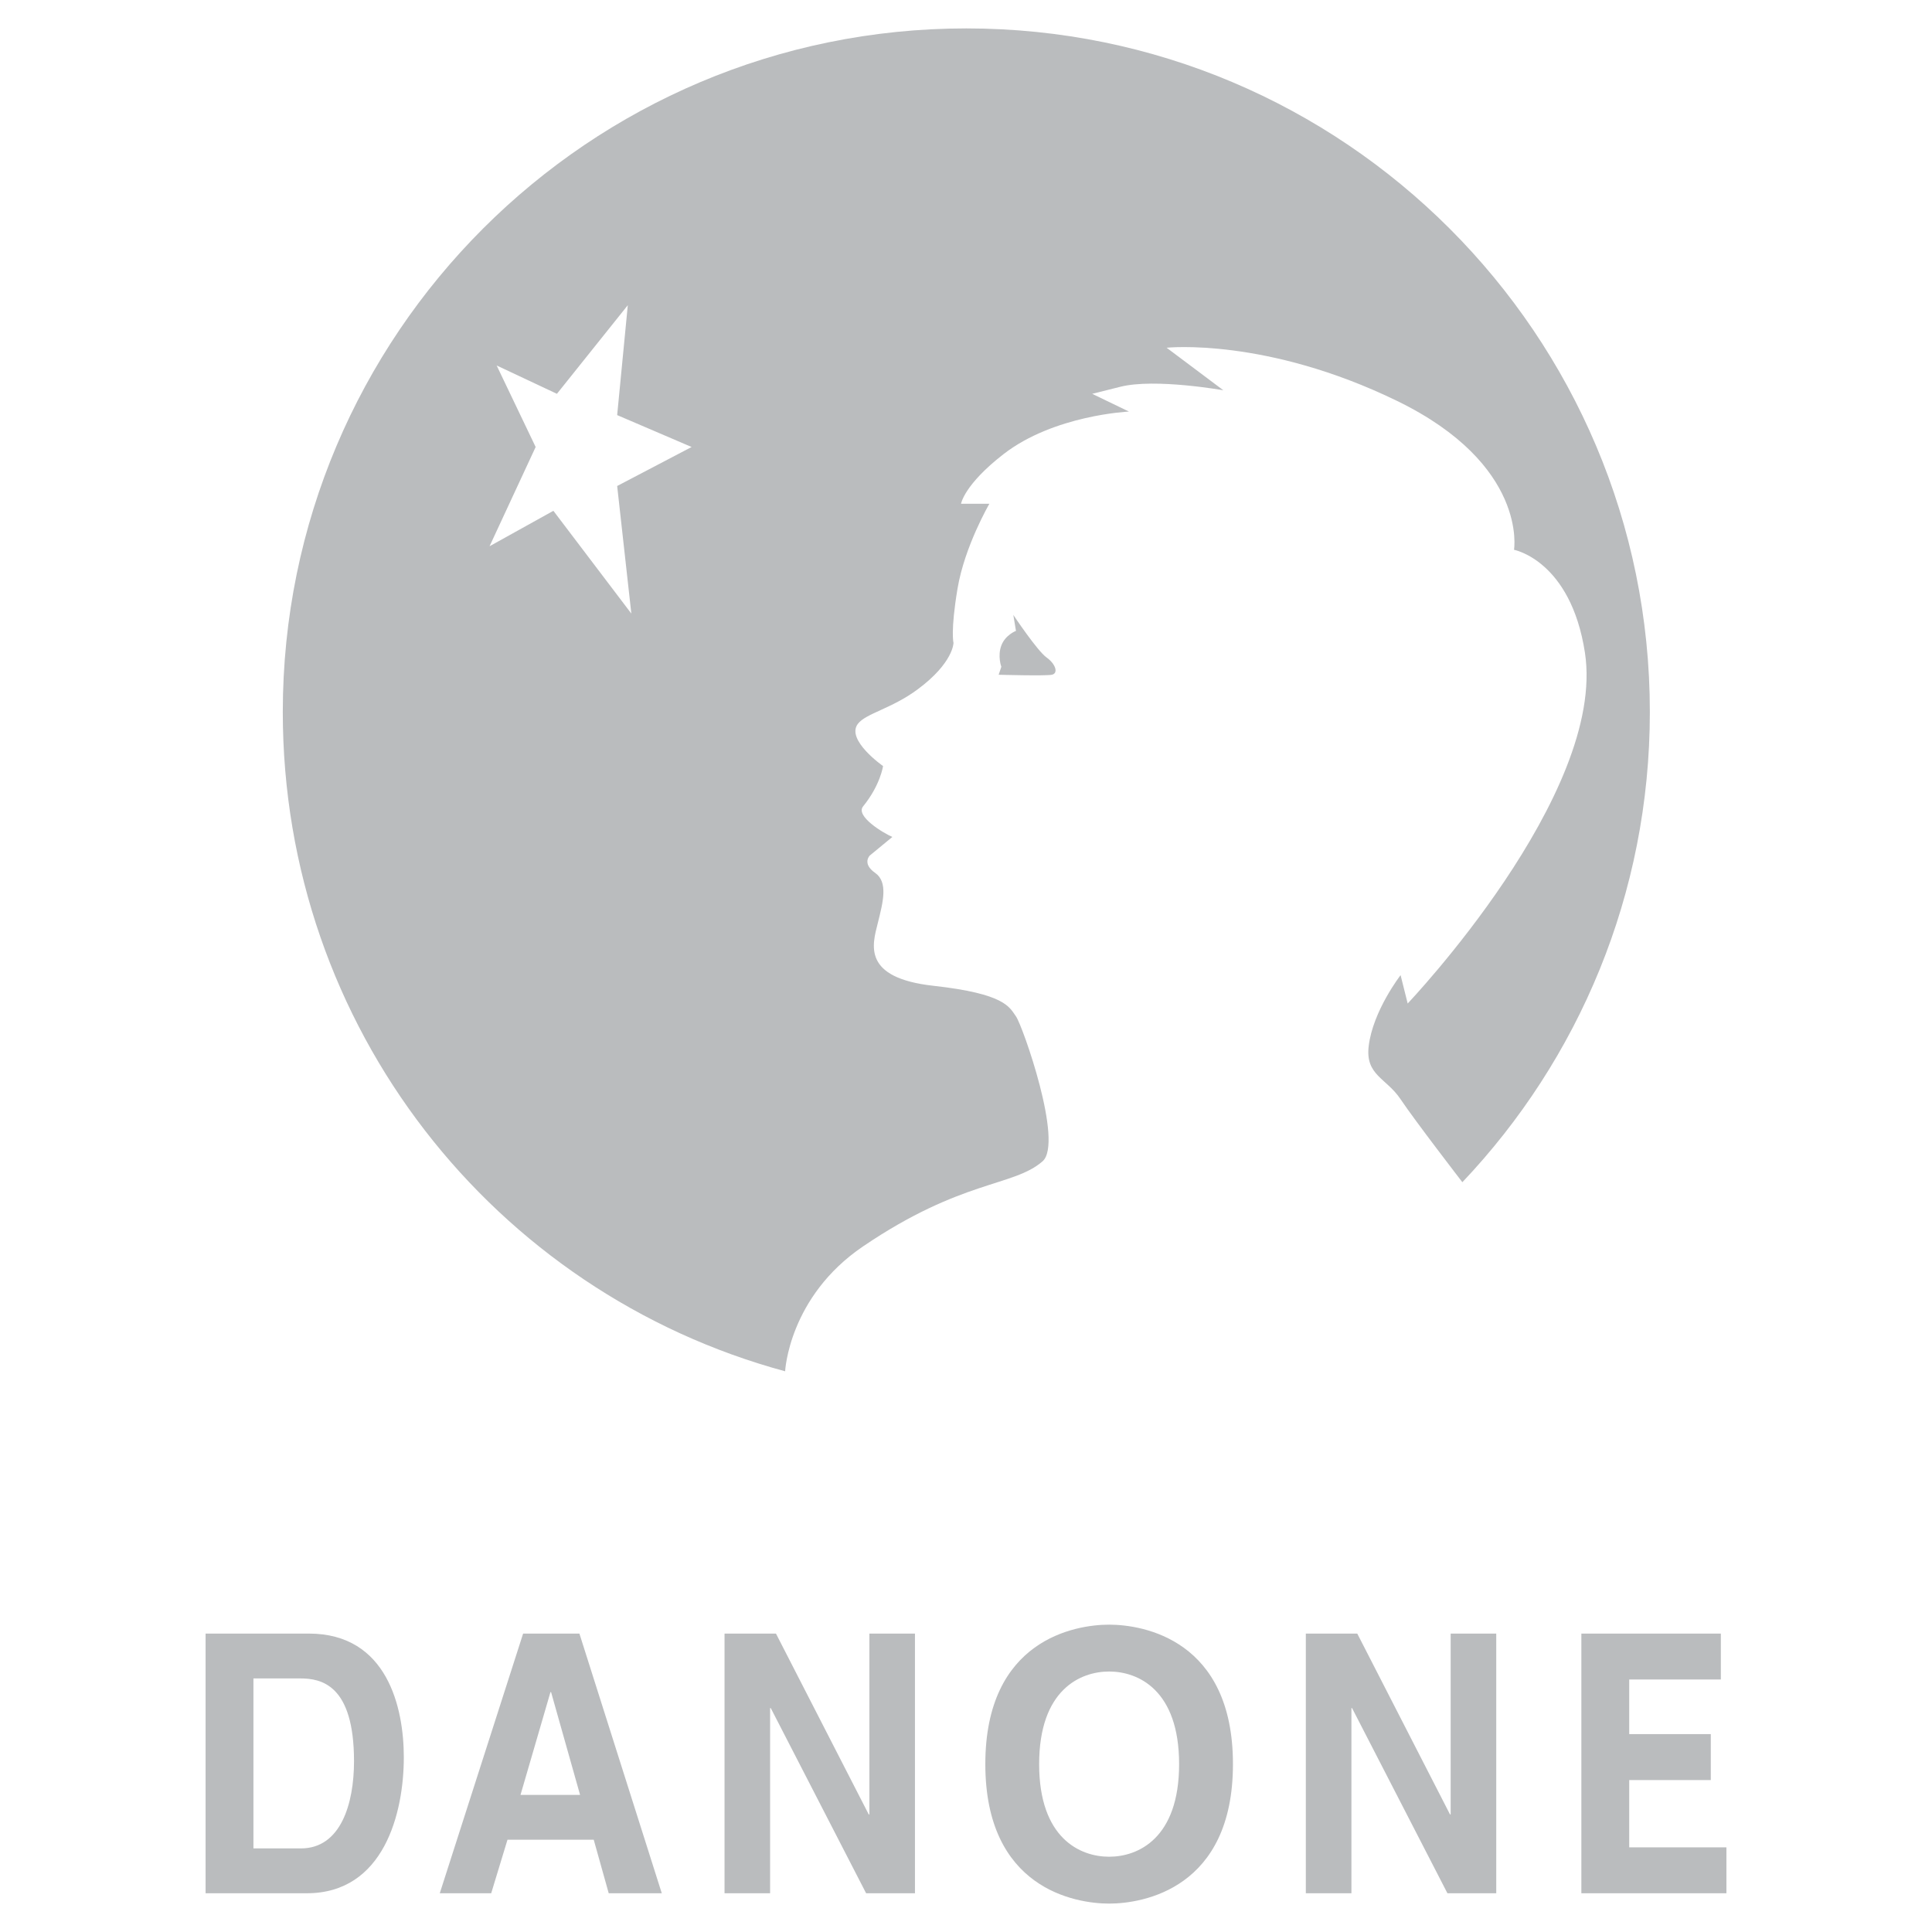
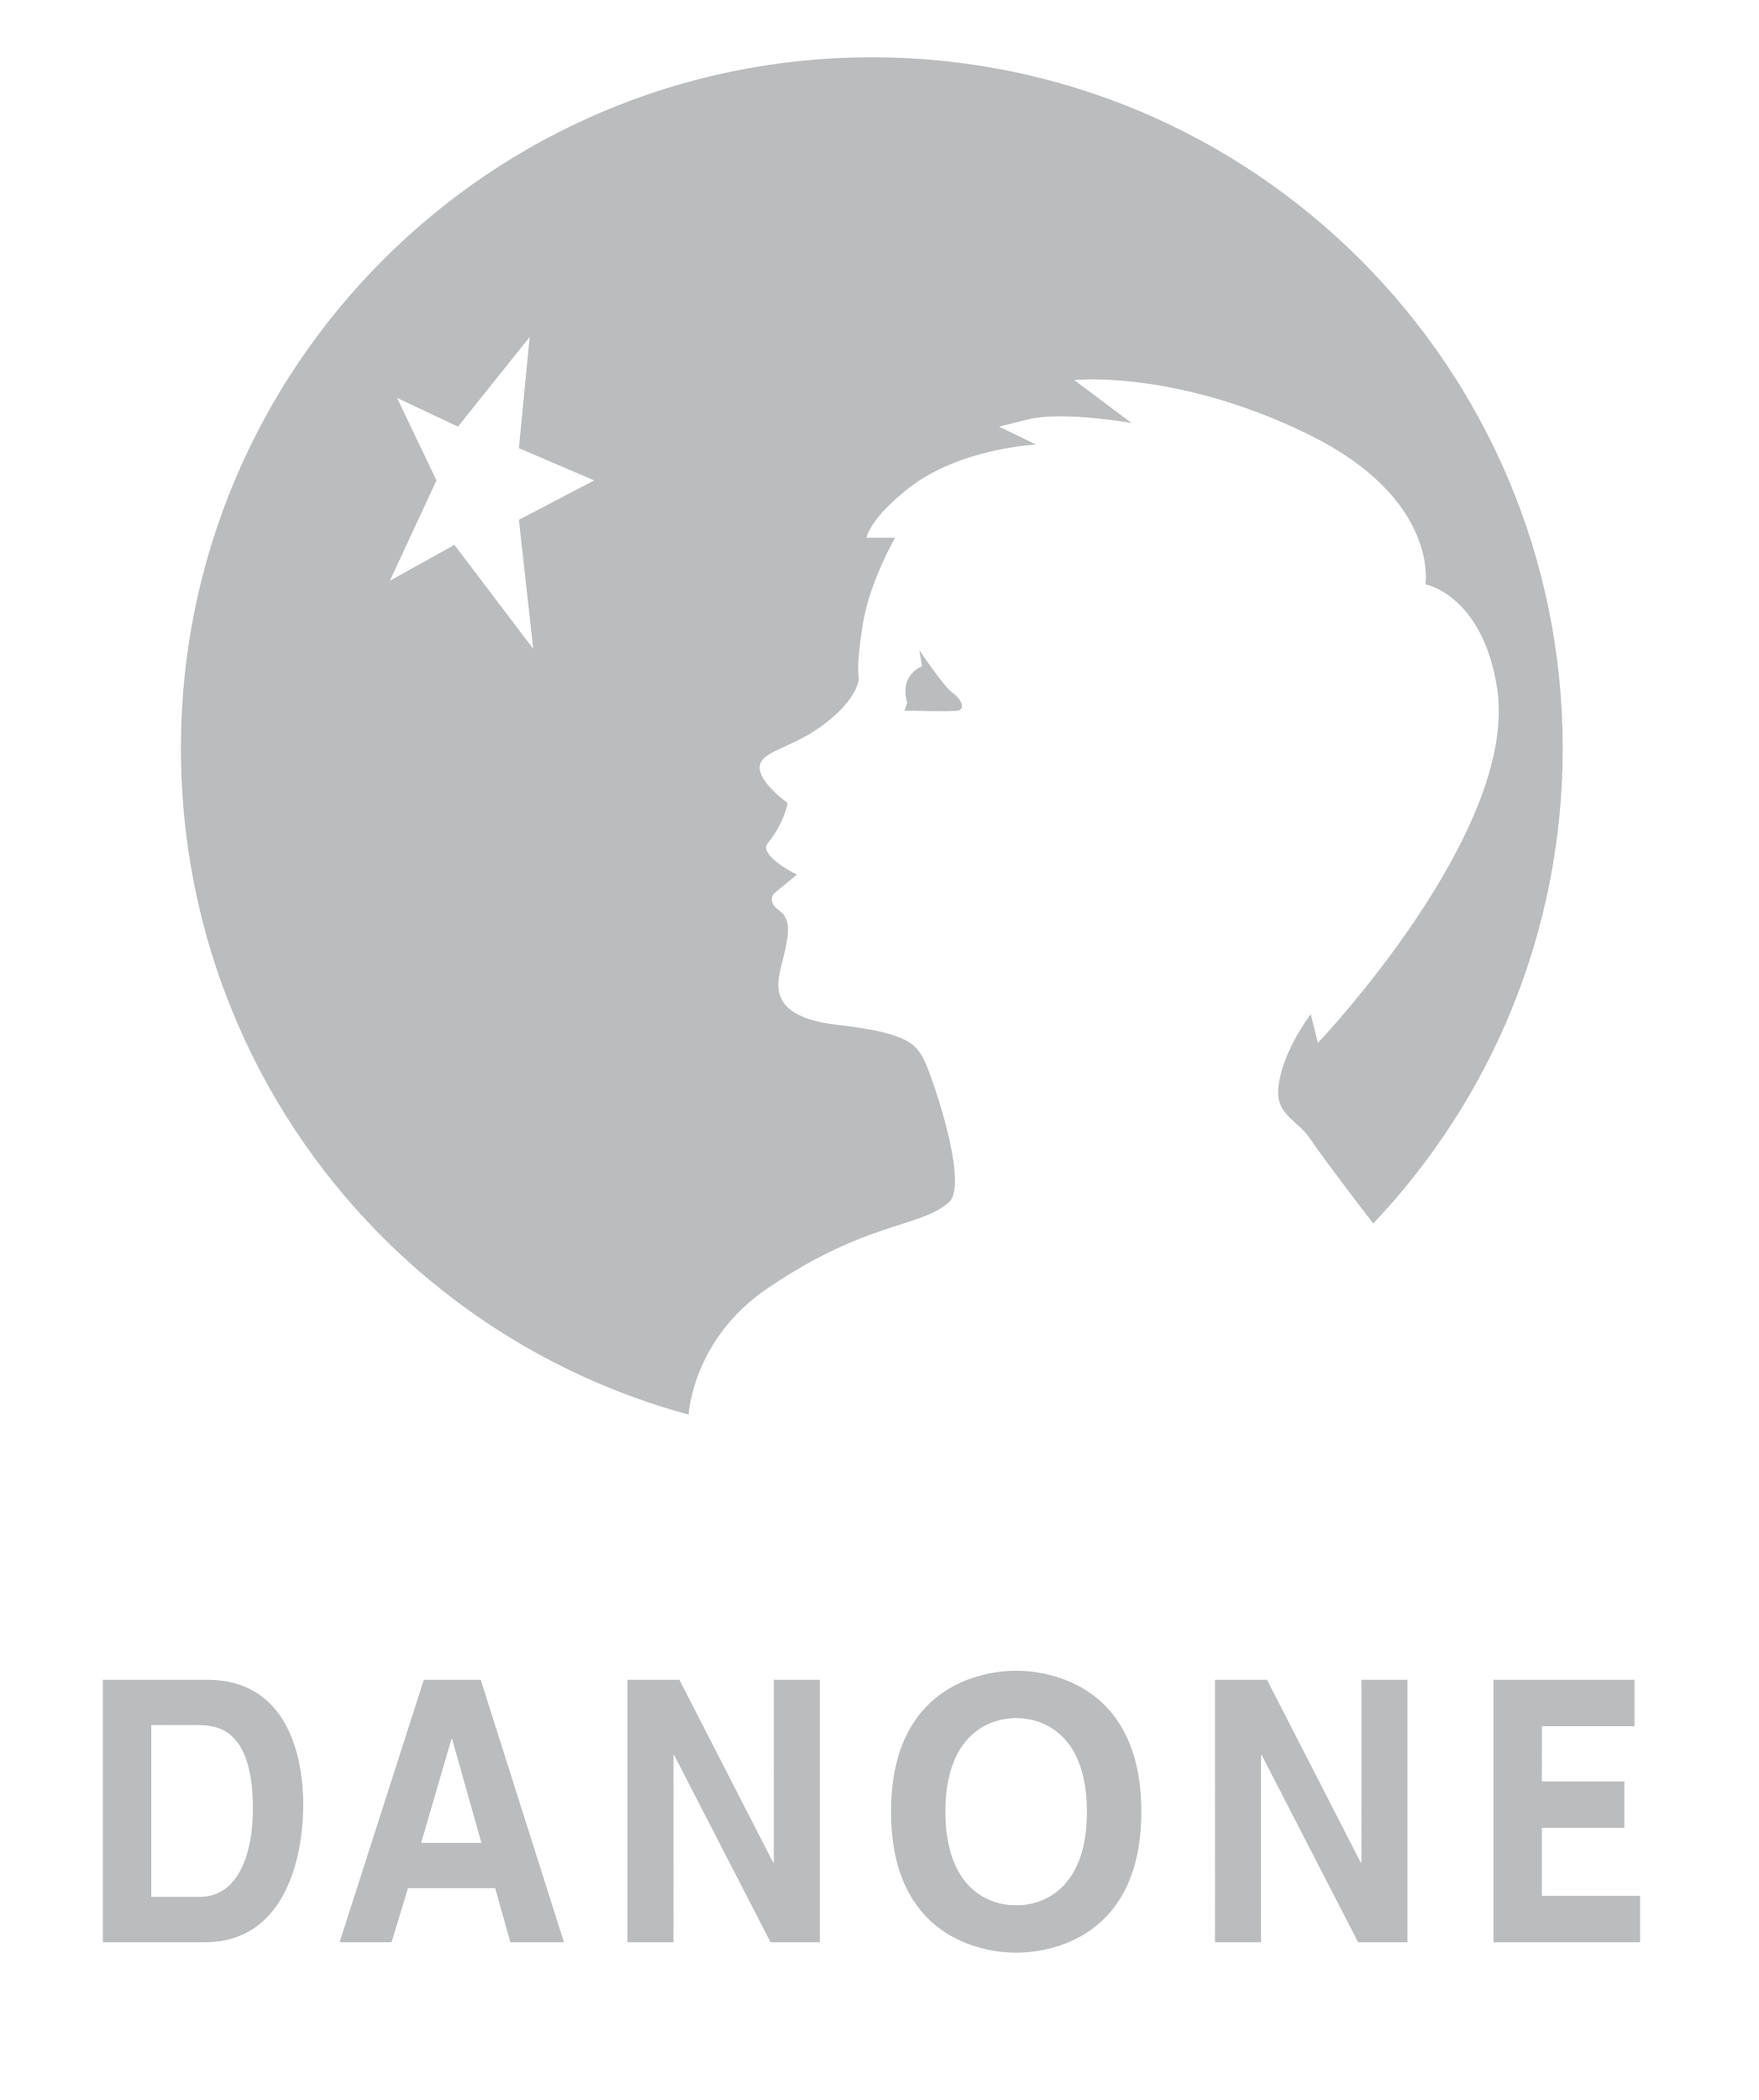
- <svg xmlns="http://www.w3.org/2000/svg" width="2500" height="2500" viewBox="0 0 192.756 192.756">
-   <g fill-rule="evenodd" clip-rule="evenodd">
-     <path d="M55.564 39.291l-6.013-2.828 3.891 8.134-4.599 9.903 6.368-3.537 7.778 10.254-1.414-12.729 7.427-3.891-7.427-3.183 1.061-10.965-7.072 8.842zm22.768 97.523c-29.007-7.846-50.118-34.297-50.118-65.784 0-37.661 30.534-68.196 68.197-68.196 37.664 0 68.195 30.535 68.195 68.196 0 18.178-7.113 34.694-18.705 46.919 0 0-4.748-6.158-6.164-8.277-1.416-2.123-3.535-2.387-3.182-5.307.426-3.527 3.182-7.074 3.182-7.074l.707 2.828s19.857-20.871 17.684-35.01c-1.418-9.195-7.074-10.256-7.074-10.256s1.414-8.488-11.672-14.855c-13.086-6.365-22.988-5.304-22.988-5.304l5.66 4.244s-6.809-1.216-10.258-.354l-2.828.708 3.668 1.77s-7.469.337-12.51 4.244c-3.936 3.051-4.244 4.952-4.244 4.952h2.83s-2.477 4.244-3.183 8.487c-.707 4.244-.398 5.394-.398 5.394s0 1.989-3.581 4.642c-2.62 1.941-5.171 2.388-5.968 3.448-1.201 1.602 2.52 4.2 2.52 4.2s-.265 1.901-1.99 4.023c-.788.97 1.99 2.652 2.918 3.051l-2.254 1.856s-.795.796.529 1.723c1.328.929.796 2.919.267 5.04-.531 2.123-1.591 5.439 5.569 6.232 7.163.797 7.561 2.123 8.223 3.051.664.932 4.773 12.6 2.652 14.459-2.916 2.549-8.042 1.795-17.905 8.486-7.426 5.037-7.779 12.464-7.779 12.464z" fill="#BABCBE" />
-     <path d="M101.1 61.351s2.385 3.582 3.314 4.244c.928.663 1.193 1.591.529 1.725-.664.131-5.307 0-5.307 0l.268-.796s-.398-1.06 0-2.122c.398-1.061 1.459-1.459 1.459-1.459l-.263-1.592zM20.512 162.982h10.296c7.856 0 9.481 7.434 9.481 12.34 0 5.557-1.982 13.568-9.678 13.568h-10.1v-25.908h.001zm4.774 21.434h4.742c3.961 0 5.292-4.439 5.292-8.697 0-7.65-3.281-8.262-5.359-8.262h-4.676v16.959h.001zM49.007 188.891h-5.131l8.315-25.908h5.617l8.218 25.908h-5.294l-1.495-5.34h-8.605l-1.625 5.34zm2.924-9.815h5.943l-2.892-10.25h-.063l-2.988 10.25zM86.739 162.982h4.547v25.909h-4.873l-9.514-18.475h-.066v18.475h-4.546v-25.909h5.131l9.255 18.043h.066v-18.043zM110.658 162.092c3.402 0 12.354 1.508 12.354 13.914 0 12.404-8.951 13.916-12.354 13.916-3.4 0-12.352-1.512-12.352-13.916.001-12.406 8.952-13.914 12.352-13.914zm0 23.154c2.9 0 6.982-1.84 6.982-9.24 0-7.398-4.082-9.238-6.982-9.238-2.898 0-6.982 1.84-6.982 9.238 0 7.4 4.084 9.24 6.982 9.24zM144.734 162.982h4.547v25.909h-4.871l-9.515-18.475h-.063v18.475h-4.549v-25.909h5.131l9.254 18.043h.066v-18.043zM171.689 167.564h-9.142v5.448h8.139v4.586h-8.139v6.711h9.697v4.582h-14.471v-25.909h13.916v4.582z" fill="#BABCBE" />
+ <svg xmlns="http://www.w3.org/2000/svg" width="72px" height="86px" viewBox="28 98 72 86" version="1.1">
+   <defs>
+     <filter x="-50%" y="-50%" width="200%" height="200%" filterUnits="objectBoundingBox" id="filter-1">
+       <feOffset dx="0" dy="2" in="SourceAlpha" result="shadowOffsetOuter1" />
+       <feGaussianBlur stdDeviation="2" in="shadowOffsetOuter1" result="shadowBlurOuter1" />
+       <feColorMatrix values="0 0 0 0 1   0 0 0 0 1   0 0 0 0 1  0 0 0 0.5 0" type="matrix" in="shadowBlurOuter1" result="shadowMatrixOuter1" />
+       <feMerge>
+         <feMergeNode in="shadowMatrixOuter1" />
+         <feMergeNode in="SourceGraphic" />
+       </feMerge>
+     </filter>
+   </defs>
+   <g id="danone-logo" filter="url(#filter-1)" stroke="none" stroke-width="1" fill="none" fill-rule="evenodd" transform="translate(32, 100)">
+     <g id="Group" fill-rule="nonzero" fill="#BABCBE">
+       <path d="M14.755,15.472 L12.261,14.298 L13.875,17.673 L11.967,21.782 L14.609,20.314 L17.836,24.569 L17.249,19.288 L20.331,17.673 L17.249,16.353 L17.689,11.803 L14.755,15.472 L14.755,15.472 Z M24.202,55.933 C12.167,52.678 3.408,41.704 3.408,28.64 C3.408,13.015 16.076,0.346 31.702,0.346 C47.329,0.346 59.996,13.015 59.996,28.64 C59.996,36.182 57.045,43.034 52.236,48.106 C52.236,48.106 50.266,45.552 49.678,44.672 C49.091,43.792 48.211,43.682 48.358,42.471 C48.535,41.007 49.678,39.536 49.678,39.536 L49.971,40.709 C49.971,40.709 58.21,32.05 57.308,26.184 C56.72,22.369 54.373,21.928 54.373,21.928 C54.373,21.928 54.96,18.407 49.531,15.765 C44.102,13.124 39.993,13.565 39.993,13.565 L42.342,15.325 C42.342,15.325 39.517,14.821 38.086,15.178 L36.912,15.472 L38.434,16.207 C38.434,16.207 35.335,16.346 33.244,17.967 C31.611,19.233 31.483,20.022 31.483,20.022 L32.657,20.022 C32.657,20.022 31.629,21.783 31.337,23.543 C31.043,25.304 31.171,25.781 31.171,25.781 C31.171,25.781 31.171,26.606 29.686,27.707 C28.599,28.512 27.54,28.698 27.21,29.138 C26.711,29.802 28.255,30.88 28.255,30.88 C28.255,30.88 28.145,31.669 27.429,32.549 C27.103,32.952 28.255,33.65 28.64,33.815 L27.705,34.585 C27.705,34.585 27.375,34.915 27.924,35.3 C28.475,35.685 28.255,36.511 28.035,37.391 C27.815,38.272 27.375,39.648 30.346,39.977 C33.318,40.307 33.483,40.857 33.757,41.242 C34.033,41.629 35.738,46.47 34.858,47.241 C33.648,48.299 31.521,47.986 27.429,50.762 C24.348,52.852 24.202,55.933 24.202,55.933 Z" id="Shape" />
+       <path d="M33.648,24.624 C33.648,24.624 34.637,26.11 35.023,26.385 C35.408,26.66 35.518,27.045 35.242,27.101 C34.967,27.155 33.04,27.101 33.04,27.101 L33.152,26.771 C33.152,26.771 32.987,26.331 33.152,25.89 C33.317,25.45 33.757,25.285 33.757,25.285 L33.648,24.624 L33.648,24.624 Z M0.212,66.79 L4.484,66.79 C7.744,66.79 8.418,69.875 8.418,71.91 C8.418,74.216 7.595,77.539 4.402,77.539 L0.212,77.539 L0.212,66.79 L0.212,66.79 L0.212,66.79 Z M2.193,75.683 L4.161,75.683 C5.804,75.683 6.356,73.842 6.356,72.075 C6.356,68.901 4.995,68.647 4.133,68.647 L2.193,68.647 L2.193,75.683 L2.193,75.683 L2.193,75.683 Z M12.035,77.54 L9.906,77.54 L13.356,66.791 L15.686,66.791 L19.096,77.54 L16.899,77.54 L16.279,75.324 L12.709,75.324 L12.035,77.54 L12.035,77.54 Z M13.248,73.468 L15.714,73.468 L14.514,69.215 L14.488,69.215 L13.248,73.468 L13.248,73.468 Z M27.69,66.79 L29.576,66.79 L29.576,77.54 L27.554,77.54 L23.607,69.875 L23.58,69.875 L23.58,77.54 L21.694,77.54 L21.694,66.79 L23.822,66.79 L27.662,74.276 L27.69,74.276 L27.69,66.79 L27.69,66.79 Z M37.613,66.421 C39.025,66.421 42.739,67.047 42.739,72.194 C42.739,77.34 39.025,77.968 37.613,77.968 C36.203,77.968 32.489,77.34 32.489,72.194 C32.489,67.047 36.203,66.421 37.613,66.421 Z M37.613,76.028 C38.817,76.028 40.51,75.264 40.51,72.194 C40.51,69.125 38.817,68.361 37.613,68.361 C36.411,68.361 34.717,69.125 34.717,72.194 C34.717,75.264 36.411,76.028 37.613,76.028 Z M51.751,66.79 L53.638,66.79 L53.638,77.54 L51.617,77.54 L47.669,69.875 L47.643,69.875 L47.643,77.54 L45.756,77.54 L45.756,66.79 L47.885,66.79 L51.724,74.276 L51.751,74.276 L51.751,66.79 L51.751,66.79 Z M62.935,68.691 L59.142,68.691 L59.142,70.952 L62.519,70.952 L62.519,72.854 L59.142,72.854 L59.142,75.639 L63.165,75.639 L63.165,77.54 L57.161,77.54 L57.161,66.79 L62.935,66.79 L62.935,68.691 L62.935,68.691 Z" id="Shape" />
+     </g>
  </g>
</svg>
